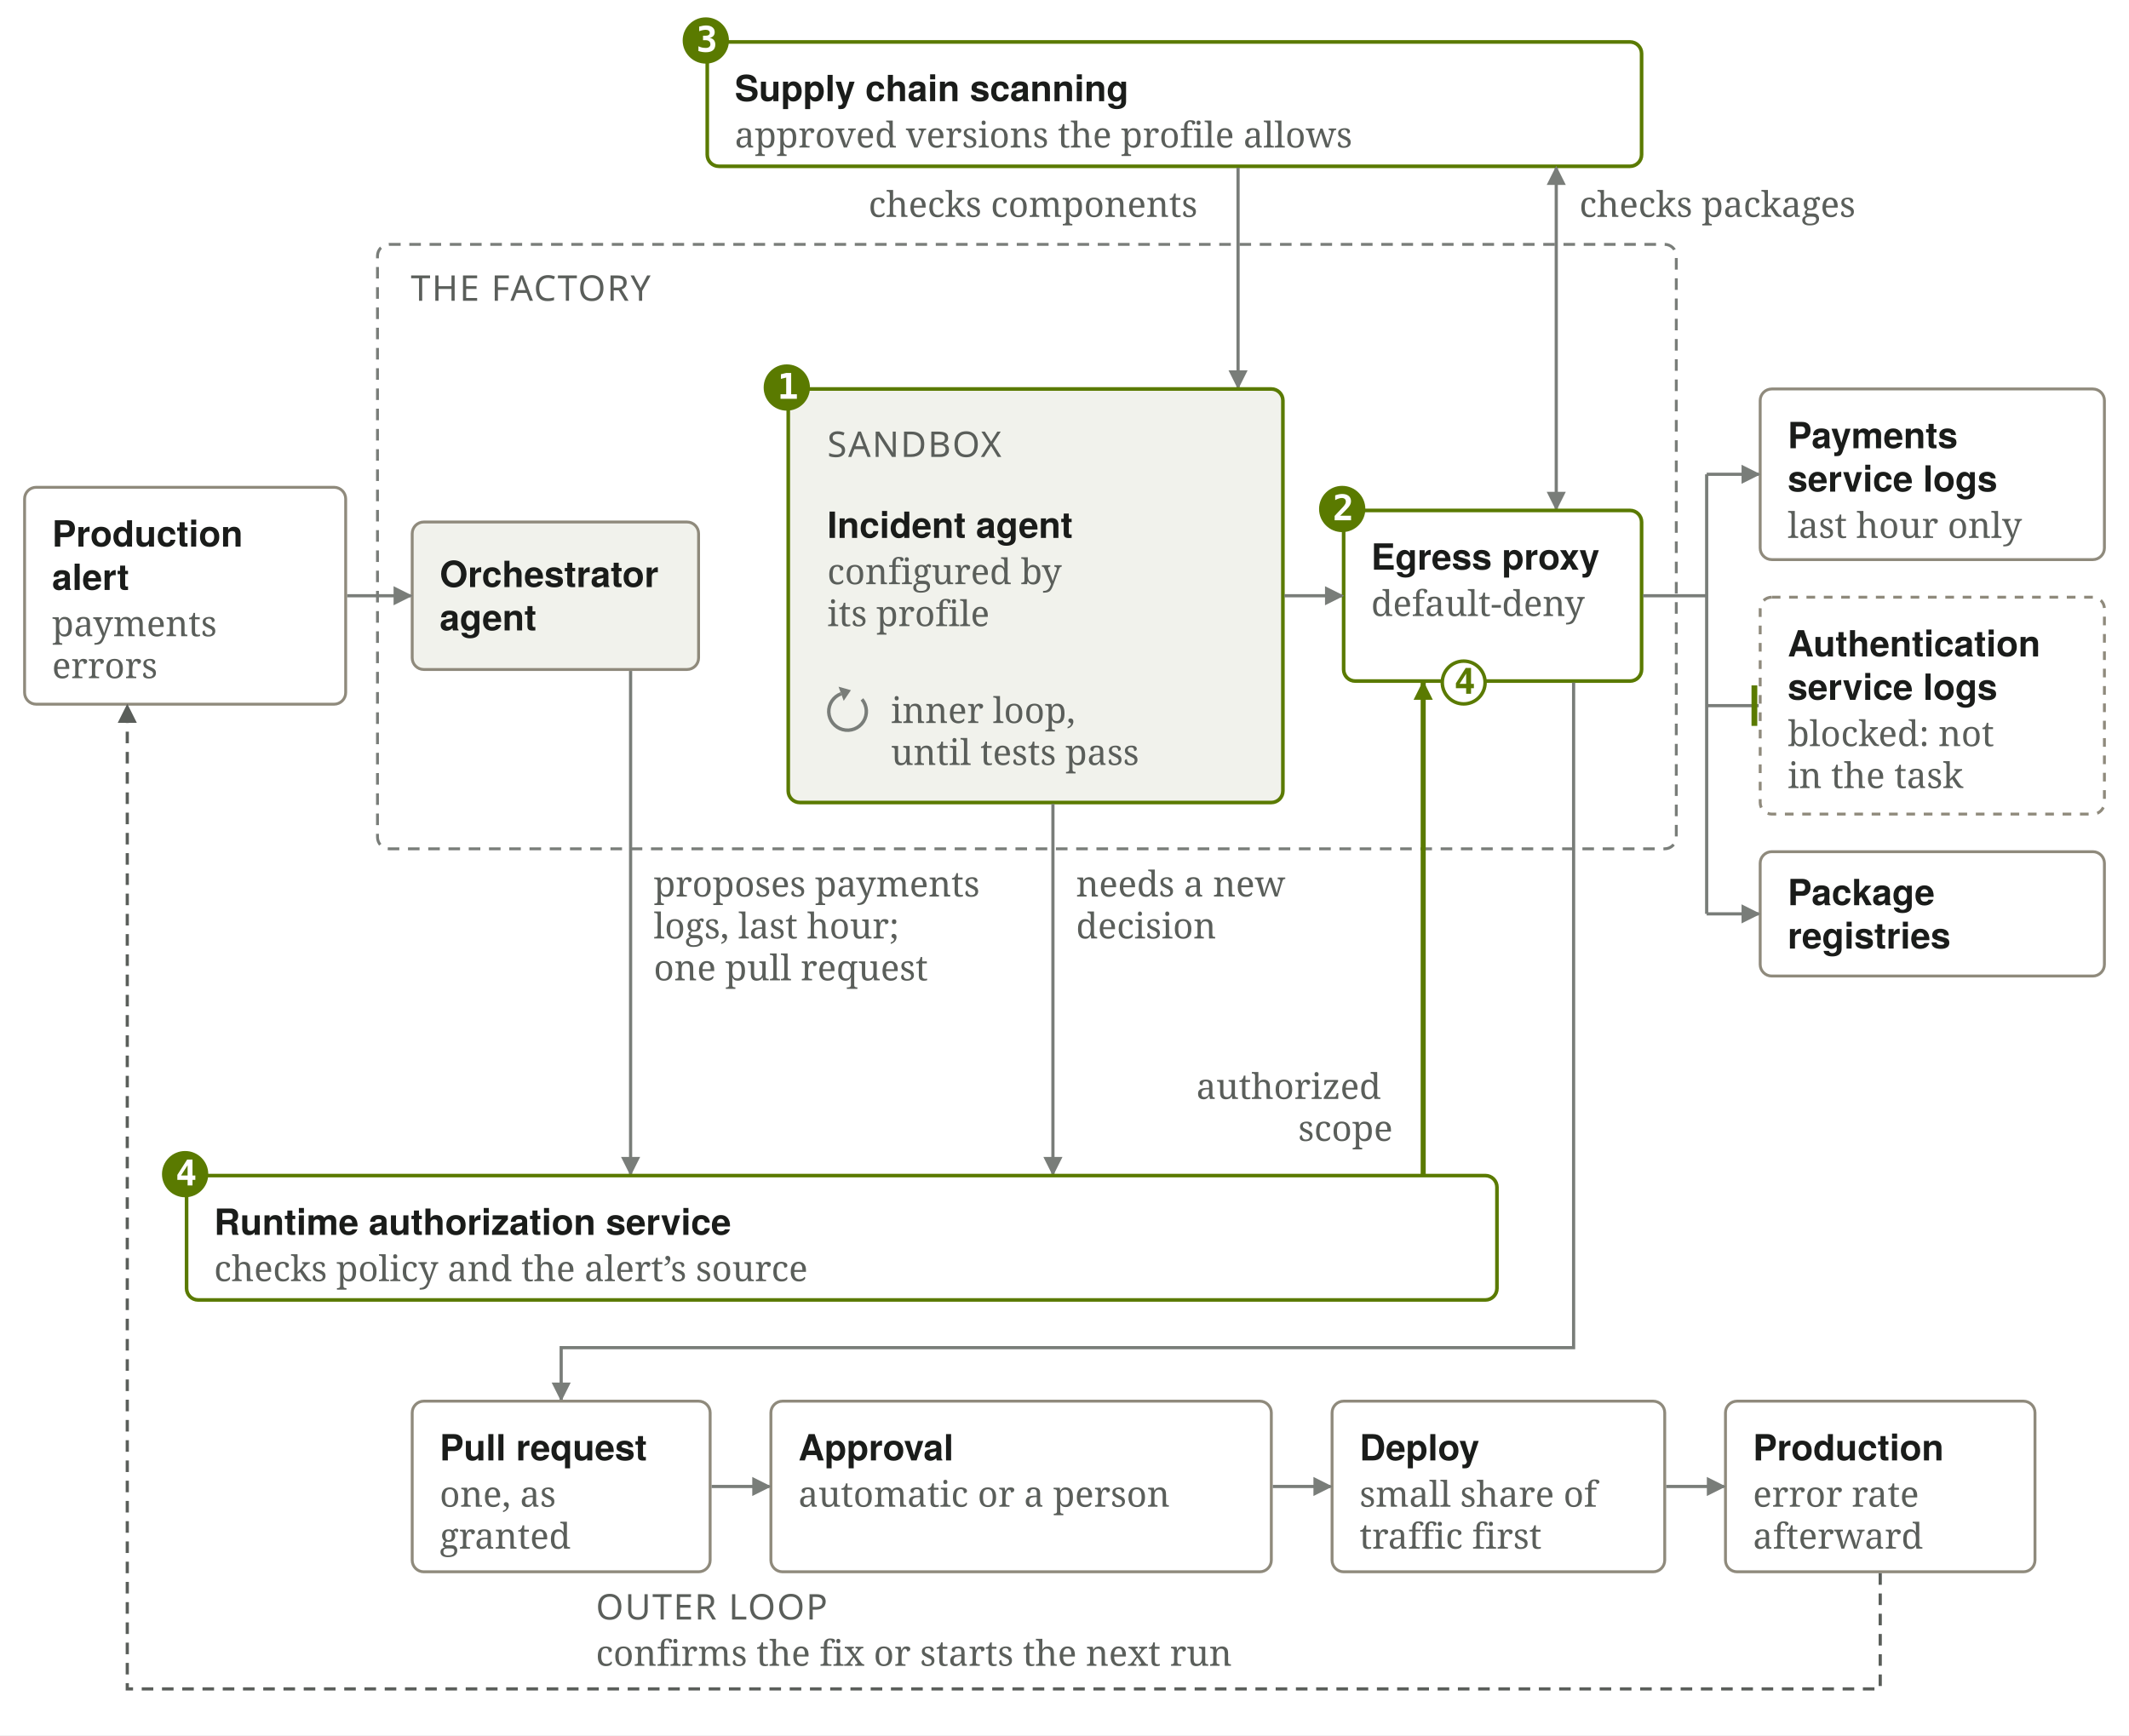
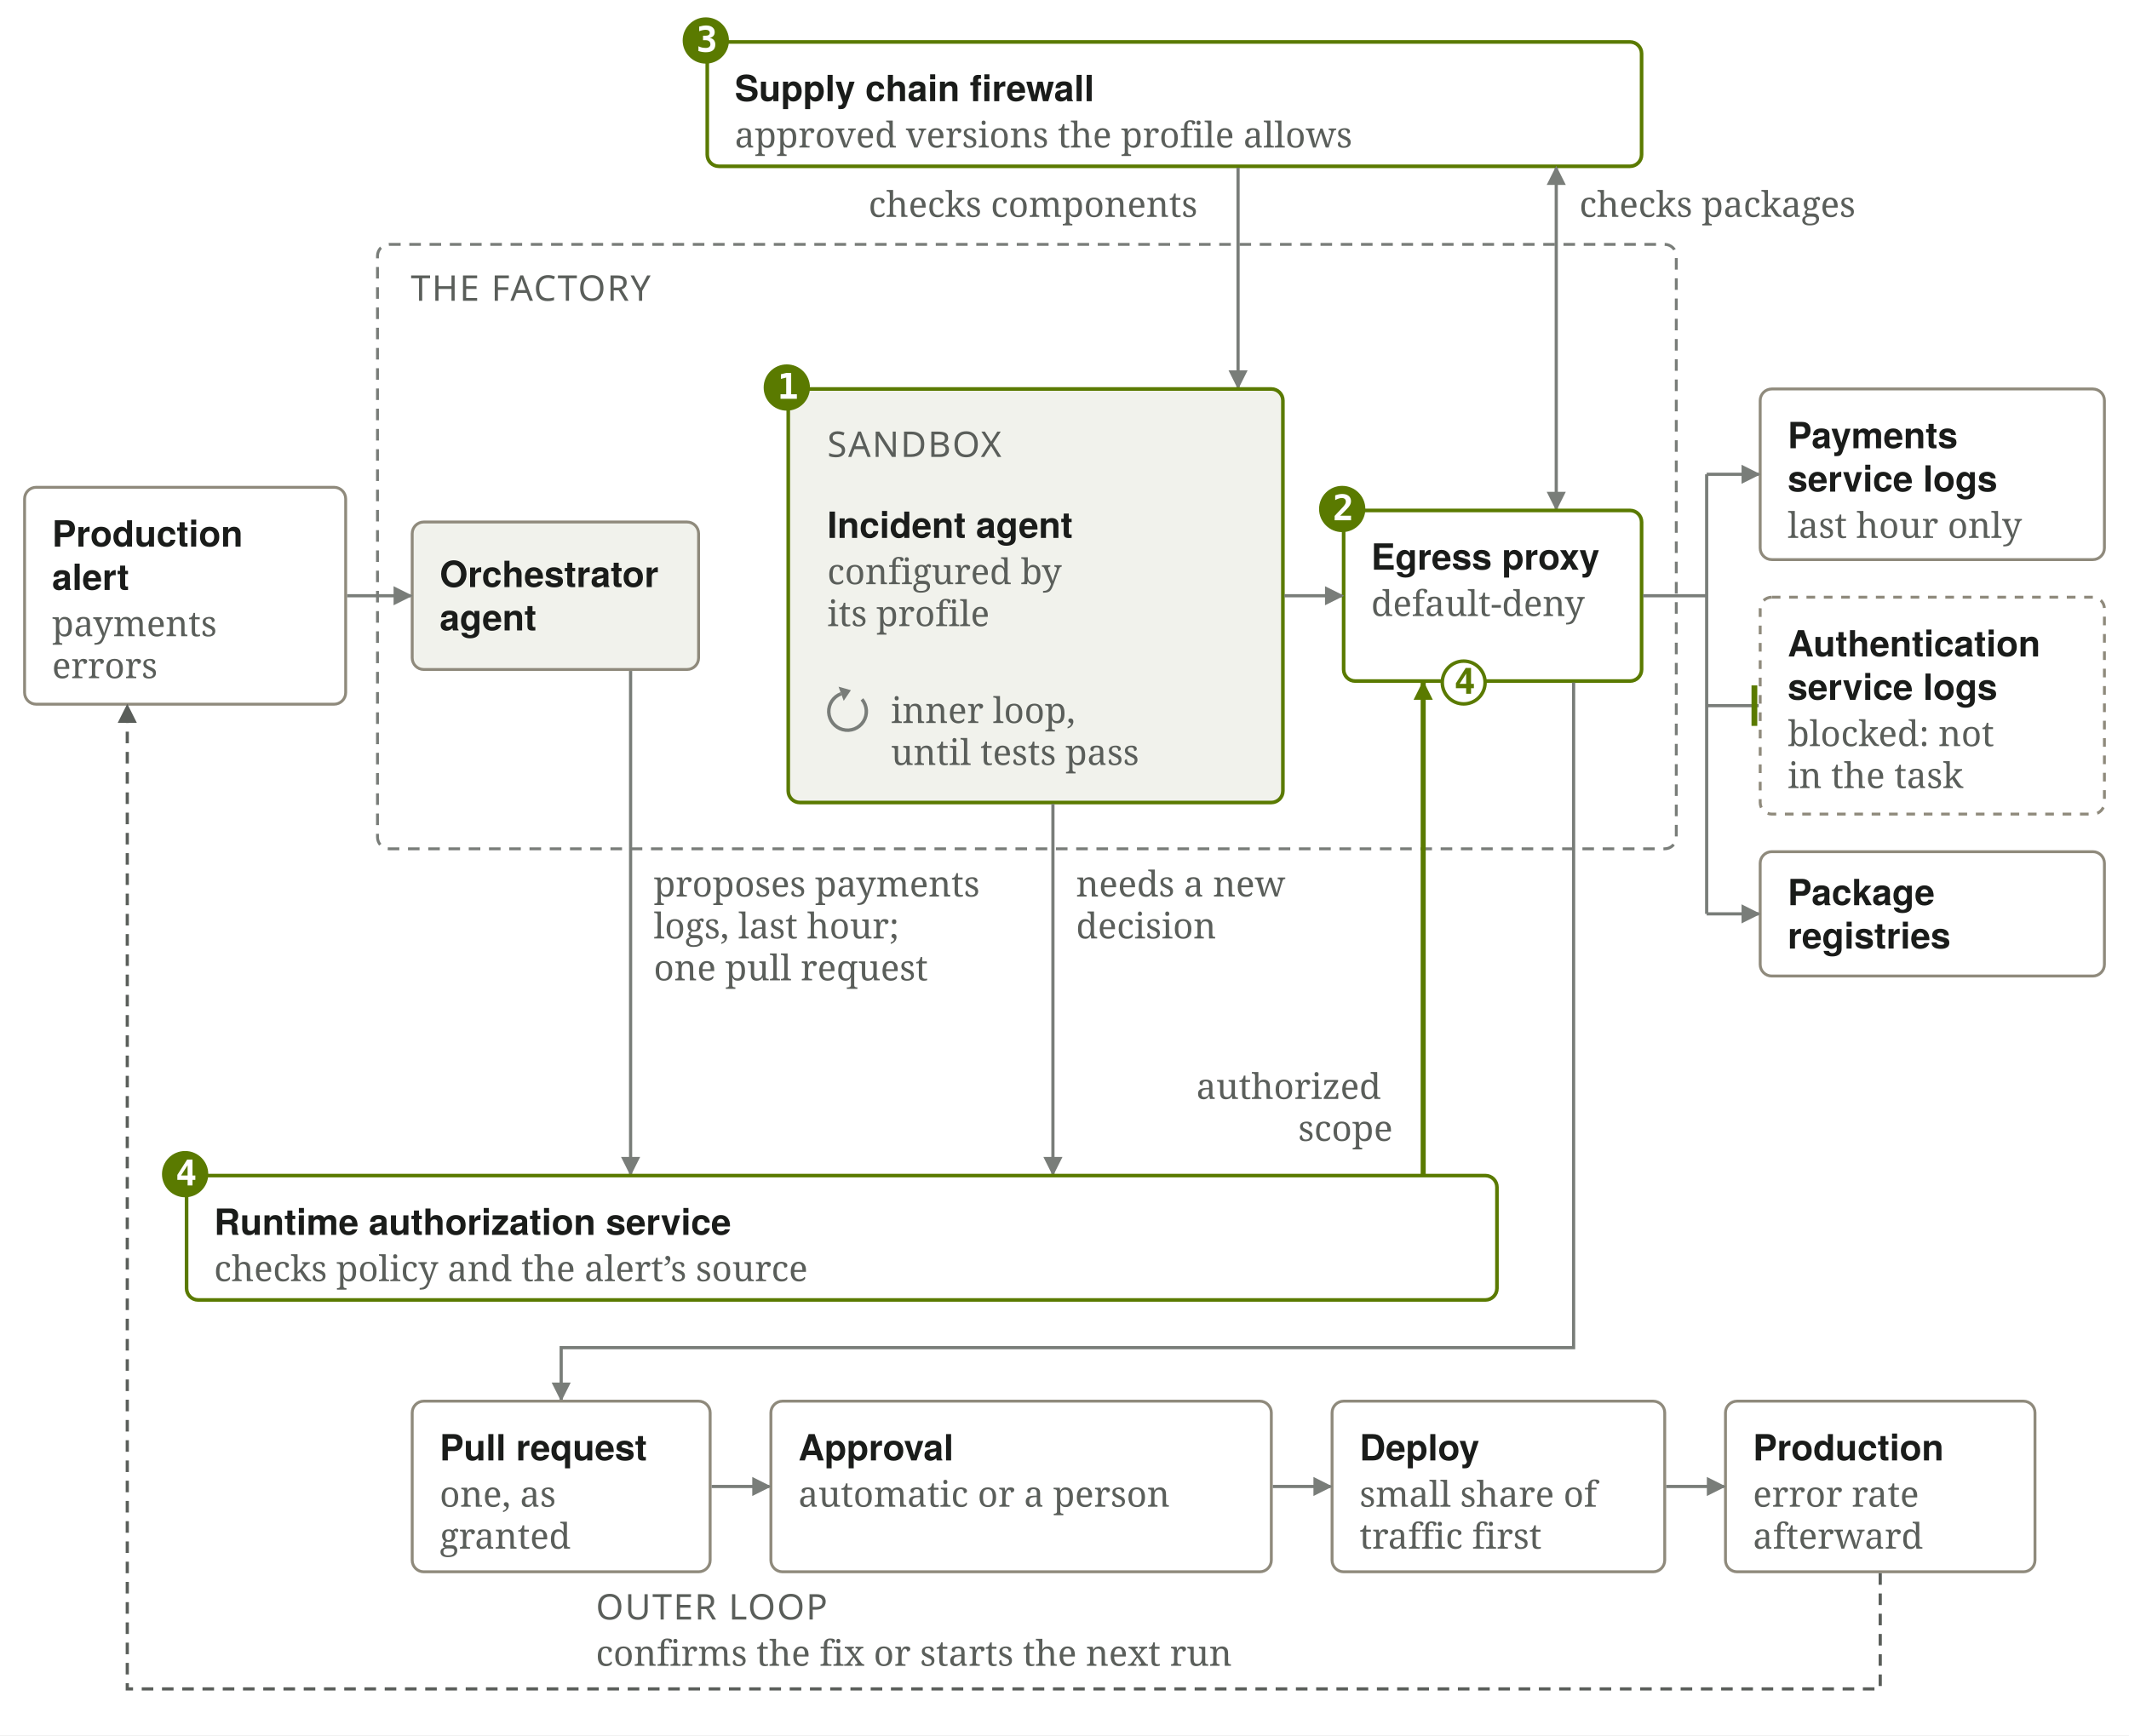
<svg xmlns="http://www.w3.org/2000/svg" viewBox="0 0 736 600" width="736" height="600" role="img" aria-labelledby="sf6-t sf6-d">
  <rect width="736" height="600" fill="#FFFFFF" />
  <defs>
    <marker id="sf6-a" viewBox="0 0 10 10" refX="9" refY="5" markerWidth="6" markerHeight="6" orient="auto-start-reverse">
      <path d="M0 0 L10 5 L0 10 z" fill="#797D79" />
    </marker>
    <marker id="sf6-g" viewBox="0 0 10 10" refX="9" refY="5" markerWidth="6" markerHeight="6" orient="auto-start-reverse">
      <path d="M0 0 L10 5 L0 10 z" fill="#5A7A00" />
    </marker>
    <marker id="sf6-s" viewBox="0 0 10 10" refX="9" refY="5" markerWidth="6" markerHeight="6" orient="auto-start-reverse">
      <path d="M0 0 L10 5 L0 10 z" fill="#5A5E5A" />
    </marker>
    <marker id="sf6-n" viewBox="0 0 10 10" refX="9" refY="5" markerWidth="4.4" markerHeight="4.4" orient="auto-start-reverse">
      <path d="M0 0 L10 5 L0 10 z" fill="#1A1C1A" />
    </marker>
    <marker id="sf6-H" viewBox="0 0 10 10" refX="9" refY="5" markerWidth="3.0" markerHeight="3.0" orient="auto-start-reverse">
      <path d="M0 0 L10 5 L0 10 z" fill="#1A1C1A" />
    </marker>
    <marker id="sf6-G" viewBox="0 0 10 10" refX="9" refY="5" markerWidth="3.8" markerHeight="3.8" orient="auto-start-reverse">
      <path d="M0 0 L10 5 L0 10 z" fill="#5A7A00" />
    </marker>
  </defs>
  <g transform="translate(8 8)">
    <rect x="122.5" y="76.5" width="449" height="209" rx="4" fill="none" stroke="#797D79" stroke-width="1" stroke-dasharray="4 3" />
    <text x="134" y="96" font-family="'Chakra Petch','Avenir Next',sans-serif" font-size="12.25" fill="#5A5E5A" font-weight="500" letter-spacing="0.04em">THE FACTORY</text>
    <rect x="236.5" y="6.5" width="323" height="43" rx="4" fill="none" stroke="#5A7A00" stroke-width="1.25" />
    <circle cx="236" cy="6" r="8" fill="#5A7A00" />
    <text x="232.7" y="9.9" font-family="'IBM Plex Mono',ui-monospace,'SF Mono',Menlo,Consolas,monospace" font-size="12.25" fill="#FFFFFF" font-weight="600">3</text>
-     <text x="246" y="27" font-family="Figtree,'Avenir Next','Helvetica Neue',sans-serif" font-size="12.5" fill="#1A1C1A" font-weight="600">Supply chain scanning</text>
+     <text x="246" y="27" font-family="Figtree,'Avenir Next','Helvetica Neue',sans-serif" font-size="12.5" fill="#1A1C1A" font-weight="600">Supply chain firewall</text>
    <text x="246" y="43.0" font-family="'IBM Plex Serif',Charter,Georgia,serif" font-size="12.25" fill="#5A5E5A" font-weight="400">approved versions the profile allows</text>
    <path d="M420 50 L420 126" fill="none" stroke="#797D79" stroke-width="1.1" marker-end="url(#sf6-a)" />
    <text x="292.256" y="67" font-family="'IBM Plex Serif',Charter,Georgia,serif" font-size="12.25" fill="#5A5E5A" font-weight="400">checks components</text>
    <path d="M530 50 L530 168" fill="none" stroke="#797D79" stroke-width="1.1" marker-end="url(#sf6-a)" marker-start="url(#sf6-a)" />
    <text x="538" y="67" font-family="'IBM Plex Serif',Charter,Georgia,serif" font-size="12.25" fill="#5A5E5A" font-weight="400">checks packages</text>
    <rect x="0.5" y="160.5" width="111" height="75" rx="4" fill="none" stroke="#8F8A7C" stroke-width="1" />
    <text x="10" y="181" font-family="Figtree,'Avenir Next','Helvetica Neue',sans-serif" font-size="12.5" fill="#1A1C1A" font-weight="600">Production</text>
    <text x="10" y="196" font-family="Figtree,'Avenir Next','Helvetica Neue',sans-serif" font-size="12.5" fill="#1A1C1A" font-weight="600">alert</text>
    <text x="10" y="212.0" font-family="'IBM Plex Serif',Charter,Georgia,serif" font-size="12.25" fill="#5A5E5A" font-weight="400">payments</text>
    <text x="10" y="226.5" font-family="'IBM Plex Serif',Charter,Georgia,serif" font-size="12.25" fill="#5A5E5A" font-weight="400">errors</text>
    <rect x="134.5" y="172.5" width="99" height="51" rx="4" fill="#F1F2EC" stroke="#8F8A7C" stroke-width="1" />
    <text x="144" y="195.0" font-family="Figtree,'Avenir Next','Helvetica Neue',sans-serif" font-size="12.5" fill="#1A1C1A" font-weight="600">Orchestrator</text>
    <text x="144" y="210.0" font-family="Figtree,'Avenir Next','Helvetica Neue',sans-serif" font-size="12.5" fill="#1A1C1A" font-weight="600">agent</text>
    <path d="M112 198 L134 198" fill="none" stroke="#797D79" stroke-width="1.1" marker-end="url(#sf6-a)" />
    <path d="M210 224 L210 398" fill="none" stroke="#797D79" stroke-width="1.1" marker-end="url(#sf6-a)" />
    <text x="218" y="302.0" font-family="'IBM Plex Serif',Charter,Georgia,serif" font-size="12.25" fill="#5A5E5A" font-weight="400">proposes payments</text>
    <text x="218" y="316.5" font-family="'IBM Plex Serif',Charter,Georgia,serif" font-size="12.25" fill="#5A5E5A" font-weight="400">logs, last hour;</text>
    <text x="218" y="331.0" font-family="'IBM Plex Serif',Charter,Georgia,serif" font-size="12.25" fill="#5A5E5A" font-weight="400">one pull request</text>
    <rect x="264.5" y="126.5" width="171" height="143" rx="4" fill="#F1F2EC" stroke="#5A7A00" stroke-width="1.25" />
    <circle cx="264" cy="126" r="8" fill="#5A7A00" />
    <text x="260.7" y="129.9" font-family="'IBM Plex Mono',ui-monospace,'SF Mono',Menlo,Consolas,monospace" font-size="12.25" fill="#FFFFFF" font-weight="600">1</text>
    <text x="278" y="150" font-family="'Chakra Petch','Avenir Next',sans-serif" font-size="12.25" fill="#5A5E5A" font-weight="500" letter-spacing="0.04em">SANDBOX</text>
    <text x="278" y="178" font-family="Figtree,'Avenir Next','Helvetica Neue',sans-serif" font-size="12.5" fill="#1A1C1A" font-weight="600">Incident agent</text>
    <text x="278" y="194.0" font-family="'IBM Plex Serif',Charter,Georgia,serif" font-size="12.25" fill="#5A5E5A" font-weight="400">configured by</text>
    <text x="278" y="208.5" font-family="'IBM Plex Serif',Charter,Georgia,serif" font-size="12.25" fill="#5A5E5A" font-weight="400">its profile</text>
    <path d="M289.98 233.82 A6.5 6.5 0 1 1 282.78 231.89" fill="none" stroke="#797D79" stroke-width="1.2" />
    <path d="M286.16 230.66 L283.67 234.34 L281.89 229.45 z" fill="#797D79" />
    <text x="300" y="242" font-family="'IBM Plex Serif',Charter,Georgia,serif" font-size="12.25" fill="#5A5E5A" font-weight="400">inner loop,</text>
    <text x="300" y="256.5" font-family="'IBM Plex Serif',Charter,Georgia,serif" font-size="12.25" fill="#5A5E5A" font-weight="400">until tests pass</text>
    <path d="M356 270 L356 398" fill="none" stroke="#797D79" stroke-width="1.1" marker-end="url(#sf6-a)" />
    <text x="364" y="302.0" font-family="'IBM Plex Serif',Charter,Georgia,serif" font-size="12.25" fill="#5A5E5A" font-weight="400">needs a new</text>
    <text x="364" y="316.5" font-family="'IBM Plex Serif',Charter,Georgia,serif" font-size="12.25" fill="#5A5E5A" font-weight="400">decision</text>
    <rect x="456.5" y="168.5" width="103" height="59" rx="4" fill="none" stroke="#5A7A00" stroke-width="1.25" />
    <circle cx="456" cy="168" r="8" fill="#5A7A00" />
    <text x="452.7" y="171.9" font-family="'IBM Plex Mono',ui-monospace,'SF Mono',Menlo,Consolas,monospace" font-size="12.25" fill="#FFFFFF" font-weight="600">2</text>
    <text x="466" y="189" font-family="Figtree,'Avenir Next','Helvetica Neue',sans-serif" font-size="12.5" fill="#1A1C1A" font-weight="600">Egress proxy</text>
    <text x="466" y="205.0" font-family="'IBM Plex Serif',Charter,Georgia,serif" font-size="12.25" fill="#5A5E5A" font-weight="400">default-deny</text>
    <circle cx="498" cy="228" r="7.4" fill="#FFFFFF" stroke="#5A7A00" stroke-width="1.2" />
    <text x="494.7" y="231.9" font-family="'IBM Plex Mono',ui-monospace,'SF Mono',Menlo,Consolas,monospace" font-size="12.25" fill="#5A7A00" font-weight="600">4</text>
    <path d="M436 198 L456 198" fill="none" stroke="#797D79" stroke-width="1.1" marker-end="url(#sf6-a)" />
    <rect x="56.5" y="398.5" width="453" height="43" rx="4" fill="none" stroke="#5A7A00" stroke-width="1.25" />
    <circle cx="56" cy="398" r="8" fill="#5A7A00" />
    <text x="52.7" y="401.9" font-family="'IBM Plex Mono',ui-monospace,'SF Mono',Menlo,Consolas,monospace" font-size="12.25" fill="#FFFFFF" font-weight="600">4</text>
    <text x="66" y="419" font-family="Figtree,'Avenir Next','Helvetica Neue',sans-serif" font-size="12.5" fill="#1A1C1A" font-weight="600">Runtime authorization service</text>
    <text x="66" y="435.0" font-family="'IBM Plex Serif',Charter,Georgia,serif" font-size="12.25" fill="#5A5E5A" font-weight="400">checks policy and the alert’s source</text>
    <path d="M484 398 L484 228" fill="none" stroke="#5A7A00" stroke-width="1.75" marker-end="url(#sf6-G)" />
    <text x="405.562" y="372" font-family="'IBM Plex Serif',Charter,Georgia,serif" font-size="12.25" fill="#5A5E5A" font-weight="400">authorized</text>
    <text x="440.781" y="386.5" font-family="'IBM Plex Serif',Charter,Georgia,serif" font-size="12.25" fill="#5A5E5A" font-weight="400">scope</text>
    <rect x="600.5" y="126.5" width="119" height="59" rx="4" fill="none" stroke="#8F8A7C" stroke-width="1" />
    <text x="610" y="147" font-family="Figtree,'Avenir Next','Helvetica Neue',sans-serif" font-size="12.5" fill="#1A1C1A" font-weight="600">Payments</text>
    <text x="610" y="162" font-family="Figtree,'Avenir Next','Helvetica Neue',sans-serif" font-size="12.5" fill="#1A1C1A" font-weight="600">service logs</text>
    <text x="610" y="178.0" font-family="'IBM Plex Serif',Charter,Georgia,serif" font-size="12.25" fill="#5A5E5A" font-weight="400">last hour only</text>
    <rect x="600.5" y="198.5" width="119" height="75" rx="4" fill="none" stroke="#8F8A7C" stroke-width="1" stroke-dasharray="3 3" />
    <text x="610" y="219" font-family="Figtree,'Avenir Next','Helvetica Neue',sans-serif" font-size="12.5" fill="#1A1C1A" font-weight="600">Authentication</text>
    <text x="610" y="234" font-family="Figtree,'Avenir Next','Helvetica Neue',sans-serif" font-size="12.5" fill="#1A1C1A" font-weight="600">service logs</text>
    <text x="610" y="250.0" font-family="'IBM Plex Serif',Charter,Georgia,serif" font-size="12.25" fill="#5A5E5A" font-weight="400">blocked: not</text>
    <text x="610" y="264.5" font-family="'IBM Plex Serif',Charter,Georgia,serif" font-size="12.25" fill="#5A5E5A" font-weight="400">in the task</text>
    <rect x="600.5" y="286.5" width="119" height="43" rx="4" fill="none" stroke="#8F8A7C" stroke-width="1" />
    <text x="610" y="305.0" font-family="Figtree,'Avenir Next','Helvetica Neue',sans-serif" font-size="12.5" fill="#1A1C1A" font-weight="600">Package</text>
    <text x="610" y="320.0" font-family="Figtree,'Avenir Next','Helvetica Neue',sans-serif" font-size="12.5" fill="#1A1C1A" font-weight="600">registries</text>
    <path d="M560 198 L582 198" fill="none" stroke="#797D79" stroke-width="1.1" />
    <path d="M582 156 L582 308" fill="none" stroke="#797D79" stroke-width="1.1" />
    <path d="M582 156 L600 156" fill="none" stroke="#797D79" stroke-width="1.1" marker-end="url(#sf6-a)" />
    <path d="M582 236 L600 236" fill="none" stroke="#797D79" stroke-width="1.1" />
    <path d="M598.5 229 L598.5 243" stroke="#5A7A00" stroke-width="2" />
    <path d="M582 308 L600 308" fill="none" stroke="#797D79" stroke-width="1.1" marker-end="url(#sf6-a)" />
    <path d="M536 228 L536 458 L186 458 L186 476" fill="none" stroke="#797D79" stroke-width="1.1" marker-end="url(#sf6-a)" />
    <rect x="134.5" y="476.5" width="103" height="59" rx="4" fill="none" stroke="#8F8A7C" stroke-width="1" />
    <text x="144" y="497" font-family="Figtree,'Avenir Next','Helvetica Neue',sans-serif" font-size="12.5" fill="#1A1C1A" font-weight="600">Pull request</text>
    <text x="144" y="513.0" font-family="'IBM Plex Serif',Charter,Georgia,serif" font-size="12.25" fill="#5A5E5A" font-weight="400">one, as</text>
    <text x="144" y="527.5" font-family="'IBM Plex Serif',Charter,Georgia,serif" font-size="12.25" fill="#5A5E5A" font-weight="400">granted</text>
    <rect x="258.5" y="476.5" width="173" height="59" rx="4" fill="none" stroke="#8F8A7C" stroke-width="1" />
    <text x="268" y="497" font-family="Figtree,'Avenir Next','Helvetica Neue',sans-serif" font-size="12.5" fill="#1A1C1A" font-weight="600">Approval</text>
    <text x="268" y="513.0" font-family="'IBM Plex Serif',Charter,Georgia,serif" font-size="12.25" fill="#5A5E5A" font-weight="400">automatic or a person</text>
    <rect x="452.5" y="476.5" width="115" height="59" rx="4" fill="none" stroke="#8F8A7C" stroke-width="1" />
    <text x="462" y="497" font-family="Figtree,'Avenir Next','Helvetica Neue',sans-serif" font-size="12.5" fill="#1A1C1A" font-weight="600">Deploy</text>
    <text x="462" y="513.0" font-family="'IBM Plex Serif',Charter,Georgia,serif" font-size="12.25" fill="#5A5E5A" font-weight="400">small share of</text>
    <text x="462" y="527.5" font-family="'IBM Plex Serif',Charter,Georgia,serif" font-size="12.25" fill="#5A5E5A" font-weight="400">traffic first</text>
    <rect x="588.5" y="476.5" width="107" height="59" rx="4" fill="none" stroke="#8F8A7C" stroke-width="1" />
    <text x="598" y="497" font-family="Figtree,'Avenir Next','Helvetica Neue',sans-serif" font-size="12.5" fill="#1A1C1A" font-weight="600">Production</text>
    <text x="598" y="513.0" font-family="'IBM Plex Serif',Charter,Georgia,serif" font-size="12.25" fill="#5A5E5A" font-weight="400">error rate</text>
    <text x="598" y="527.5" font-family="'IBM Plex Serif',Charter,Georgia,serif" font-size="12.25" fill="#5A5E5A" font-weight="400">afterward</text>
    <path d="M238 506 L258 506" fill="none" stroke="#797D79" stroke-width="1.1" marker-end="url(#sf6-a)" />
    <path d="M432 506 L452 506" fill="none" stroke="#797D79" stroke-width="1.1" marker-end="url(#sf6-a)" />
    <path d="M568 506 L588 506" fill="none" stroke="#797D79" stroke-width="1.1" marker-end="url(#sf6-a)" />
    <path d="M642 536 L642 576 L36 576 L36 236" fill="none" stroke="#5A5E5A" stroke-width="1.1" stroke-dasharray="4 3" marker-end="url(#sf6-s)" />
    <text x="198" y="552" font-family="'Chakra Petch','Avenir Next',sans-serif" font-size="12.25" fill="#5A5E5A" font-weight="500" letter-spacing="0.04em">OUTER LOOP</text>
    <text x="198" y="568" font-family="'IBM Plex Serif',Charter,Georgia,serif" font-size="12.25" fill="#5A5E5A" font-weight="400">confirms the fix or starts the next run</text>
  </g>
</svg>
